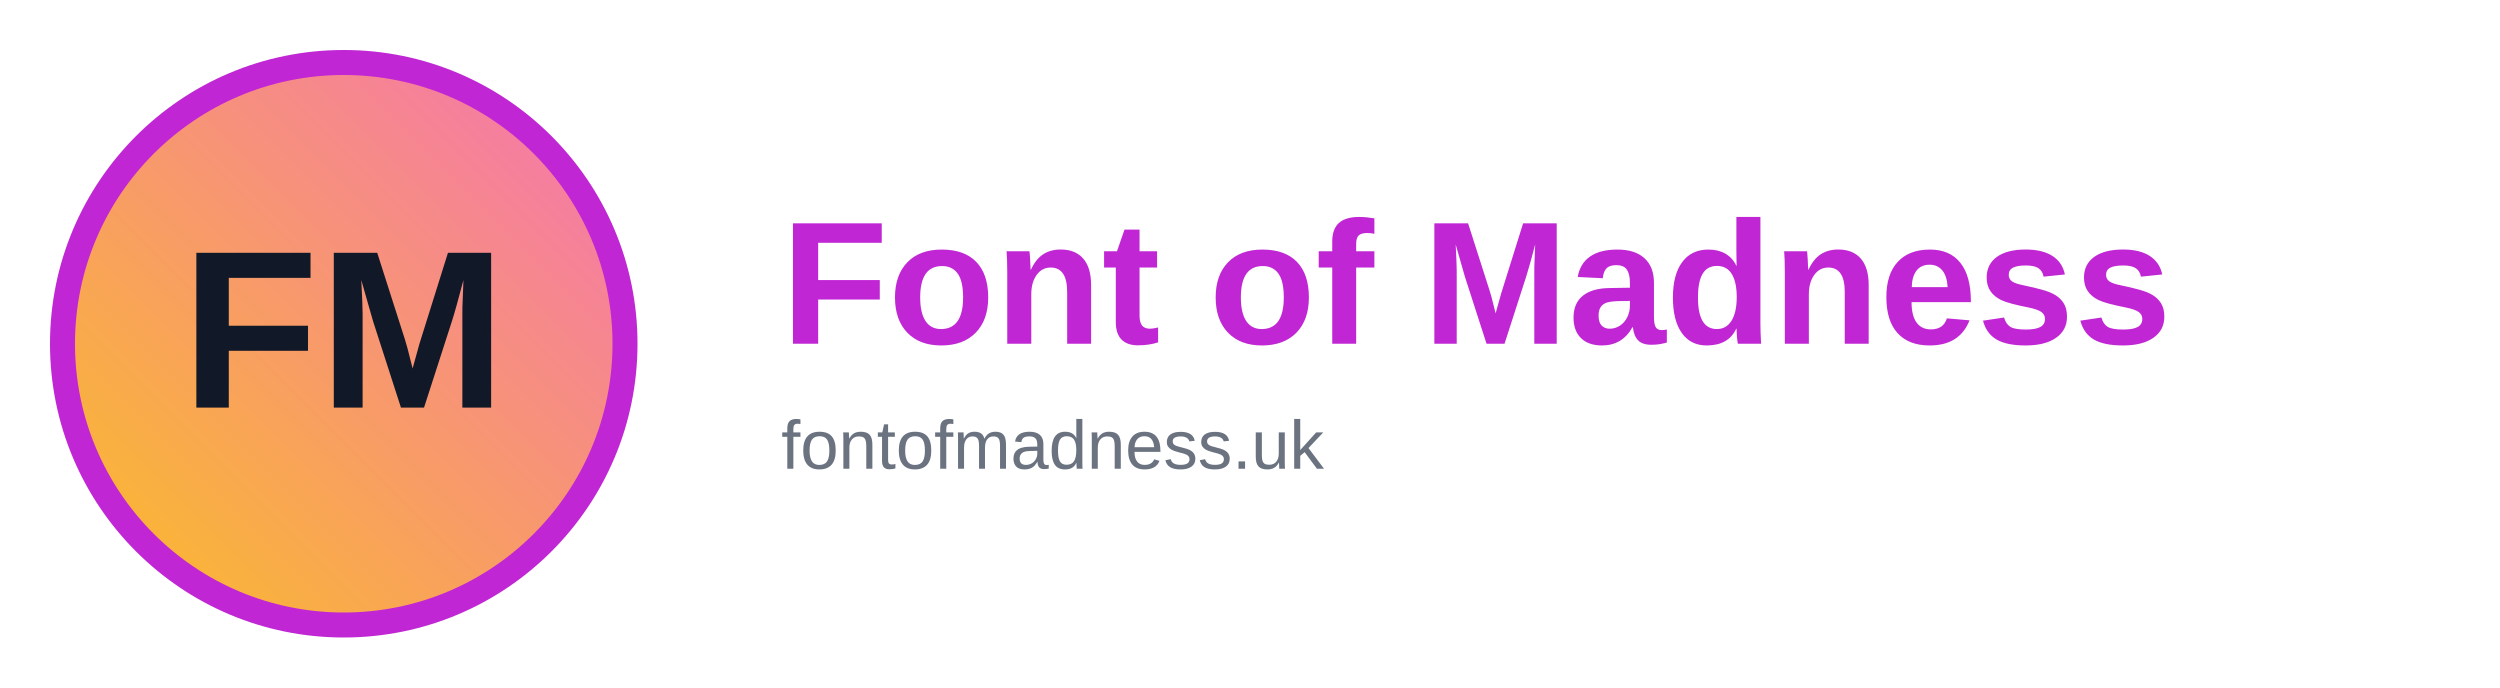
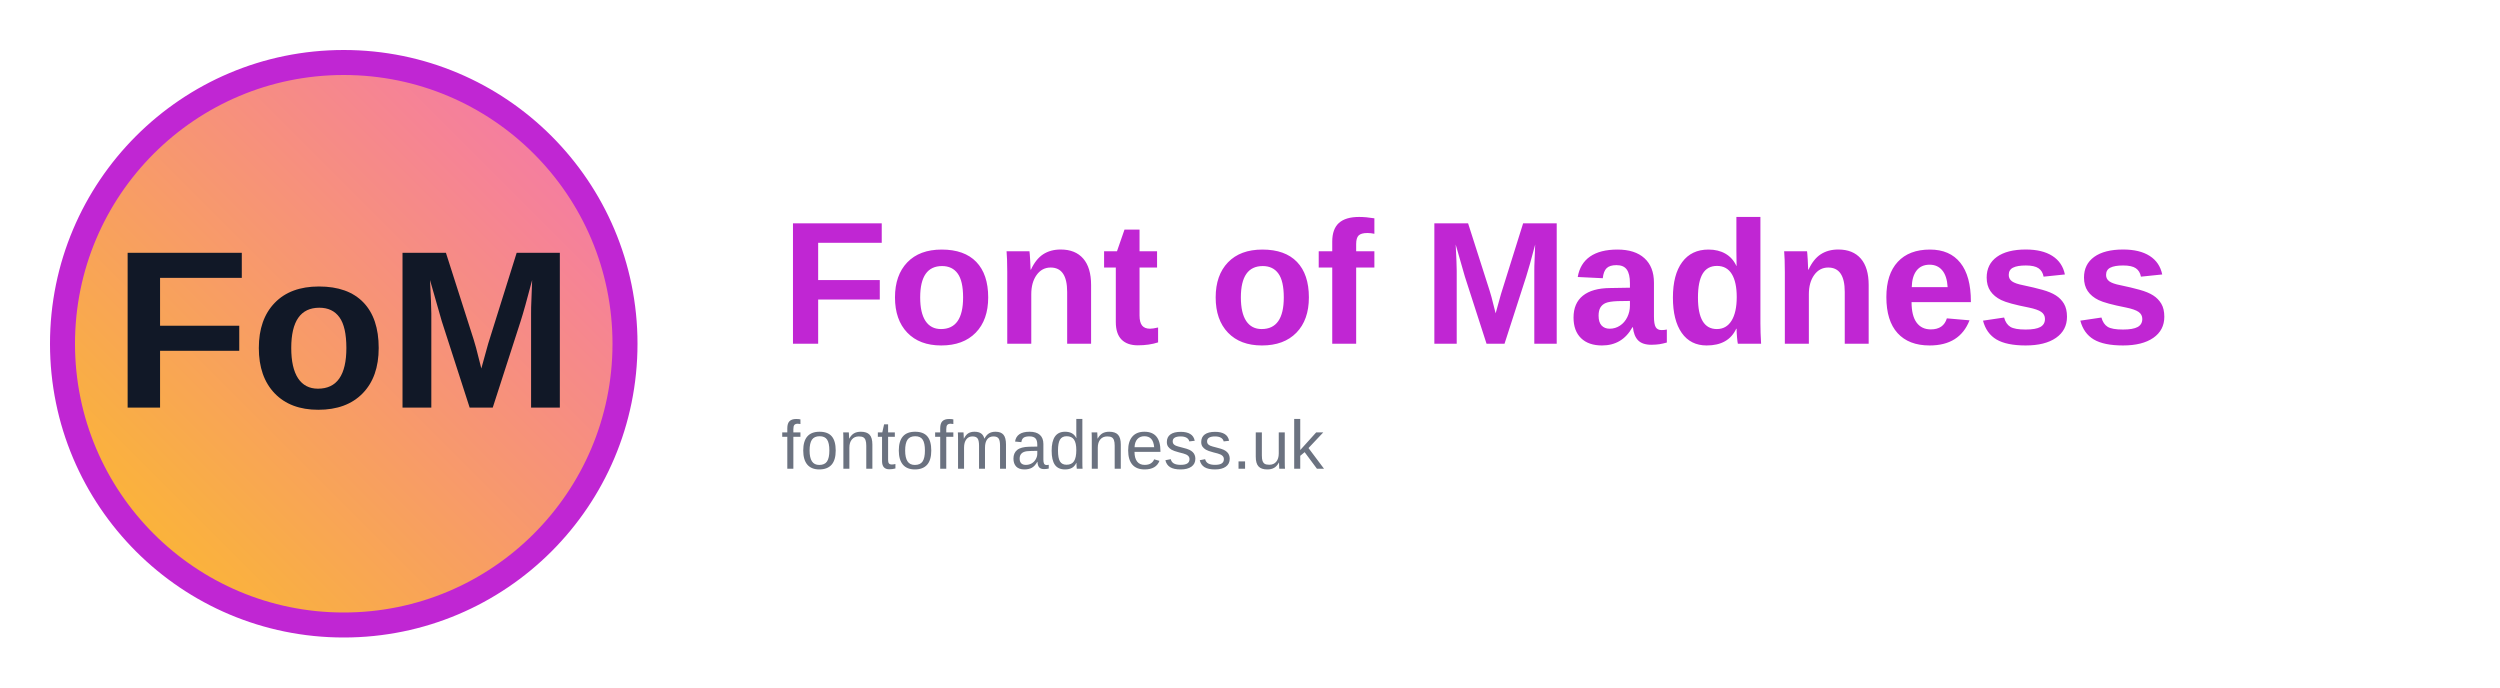
<svg xmlns="http://www.w3.org/2000/svg" width="800" height="220" viewBox="0 0 800 220">
  <defs>
    <linearGradient id="badgeGrad" x1="0%" y1="100%" x2="100%" y2="0%">
      <stop offset="0%" stop-color="#FBBF24" />
      <stop offset="100%" stop-color="#F472B6" />
    </linearGradient>
  </defs>
  <circle cx="110" cy="110" r="90" fill="url(#badgeGrad)" stroke="#C026D3" stroke-width="8" />
-   <text x="110" y="110" text-anchor="middle" dominant-baseline="middle" font-family="Arial, Helvetica, sans-serif" font-size="72" font-weight="bold" fill="#111827">FM</text>
+   <text x="110" y="110" text-anchor="middle" dominant-baseline="middle" font-family="Arial, Helvetica, sans-serif" font-size="72" font-weight="bold" fill="#111827">FoM</text>
  <text x="250" y="110" font-family="Arial, Helvetica, sans-serif" font-size="56" font-weight="bold" fill="#C026D3">Font of Madness</text>
  <text x="250" y="150" font-family="Arial, Helvetica, sans-serif" font-size="22" fill="#6B7280">fontofmadness.uk</text>
</svg>
